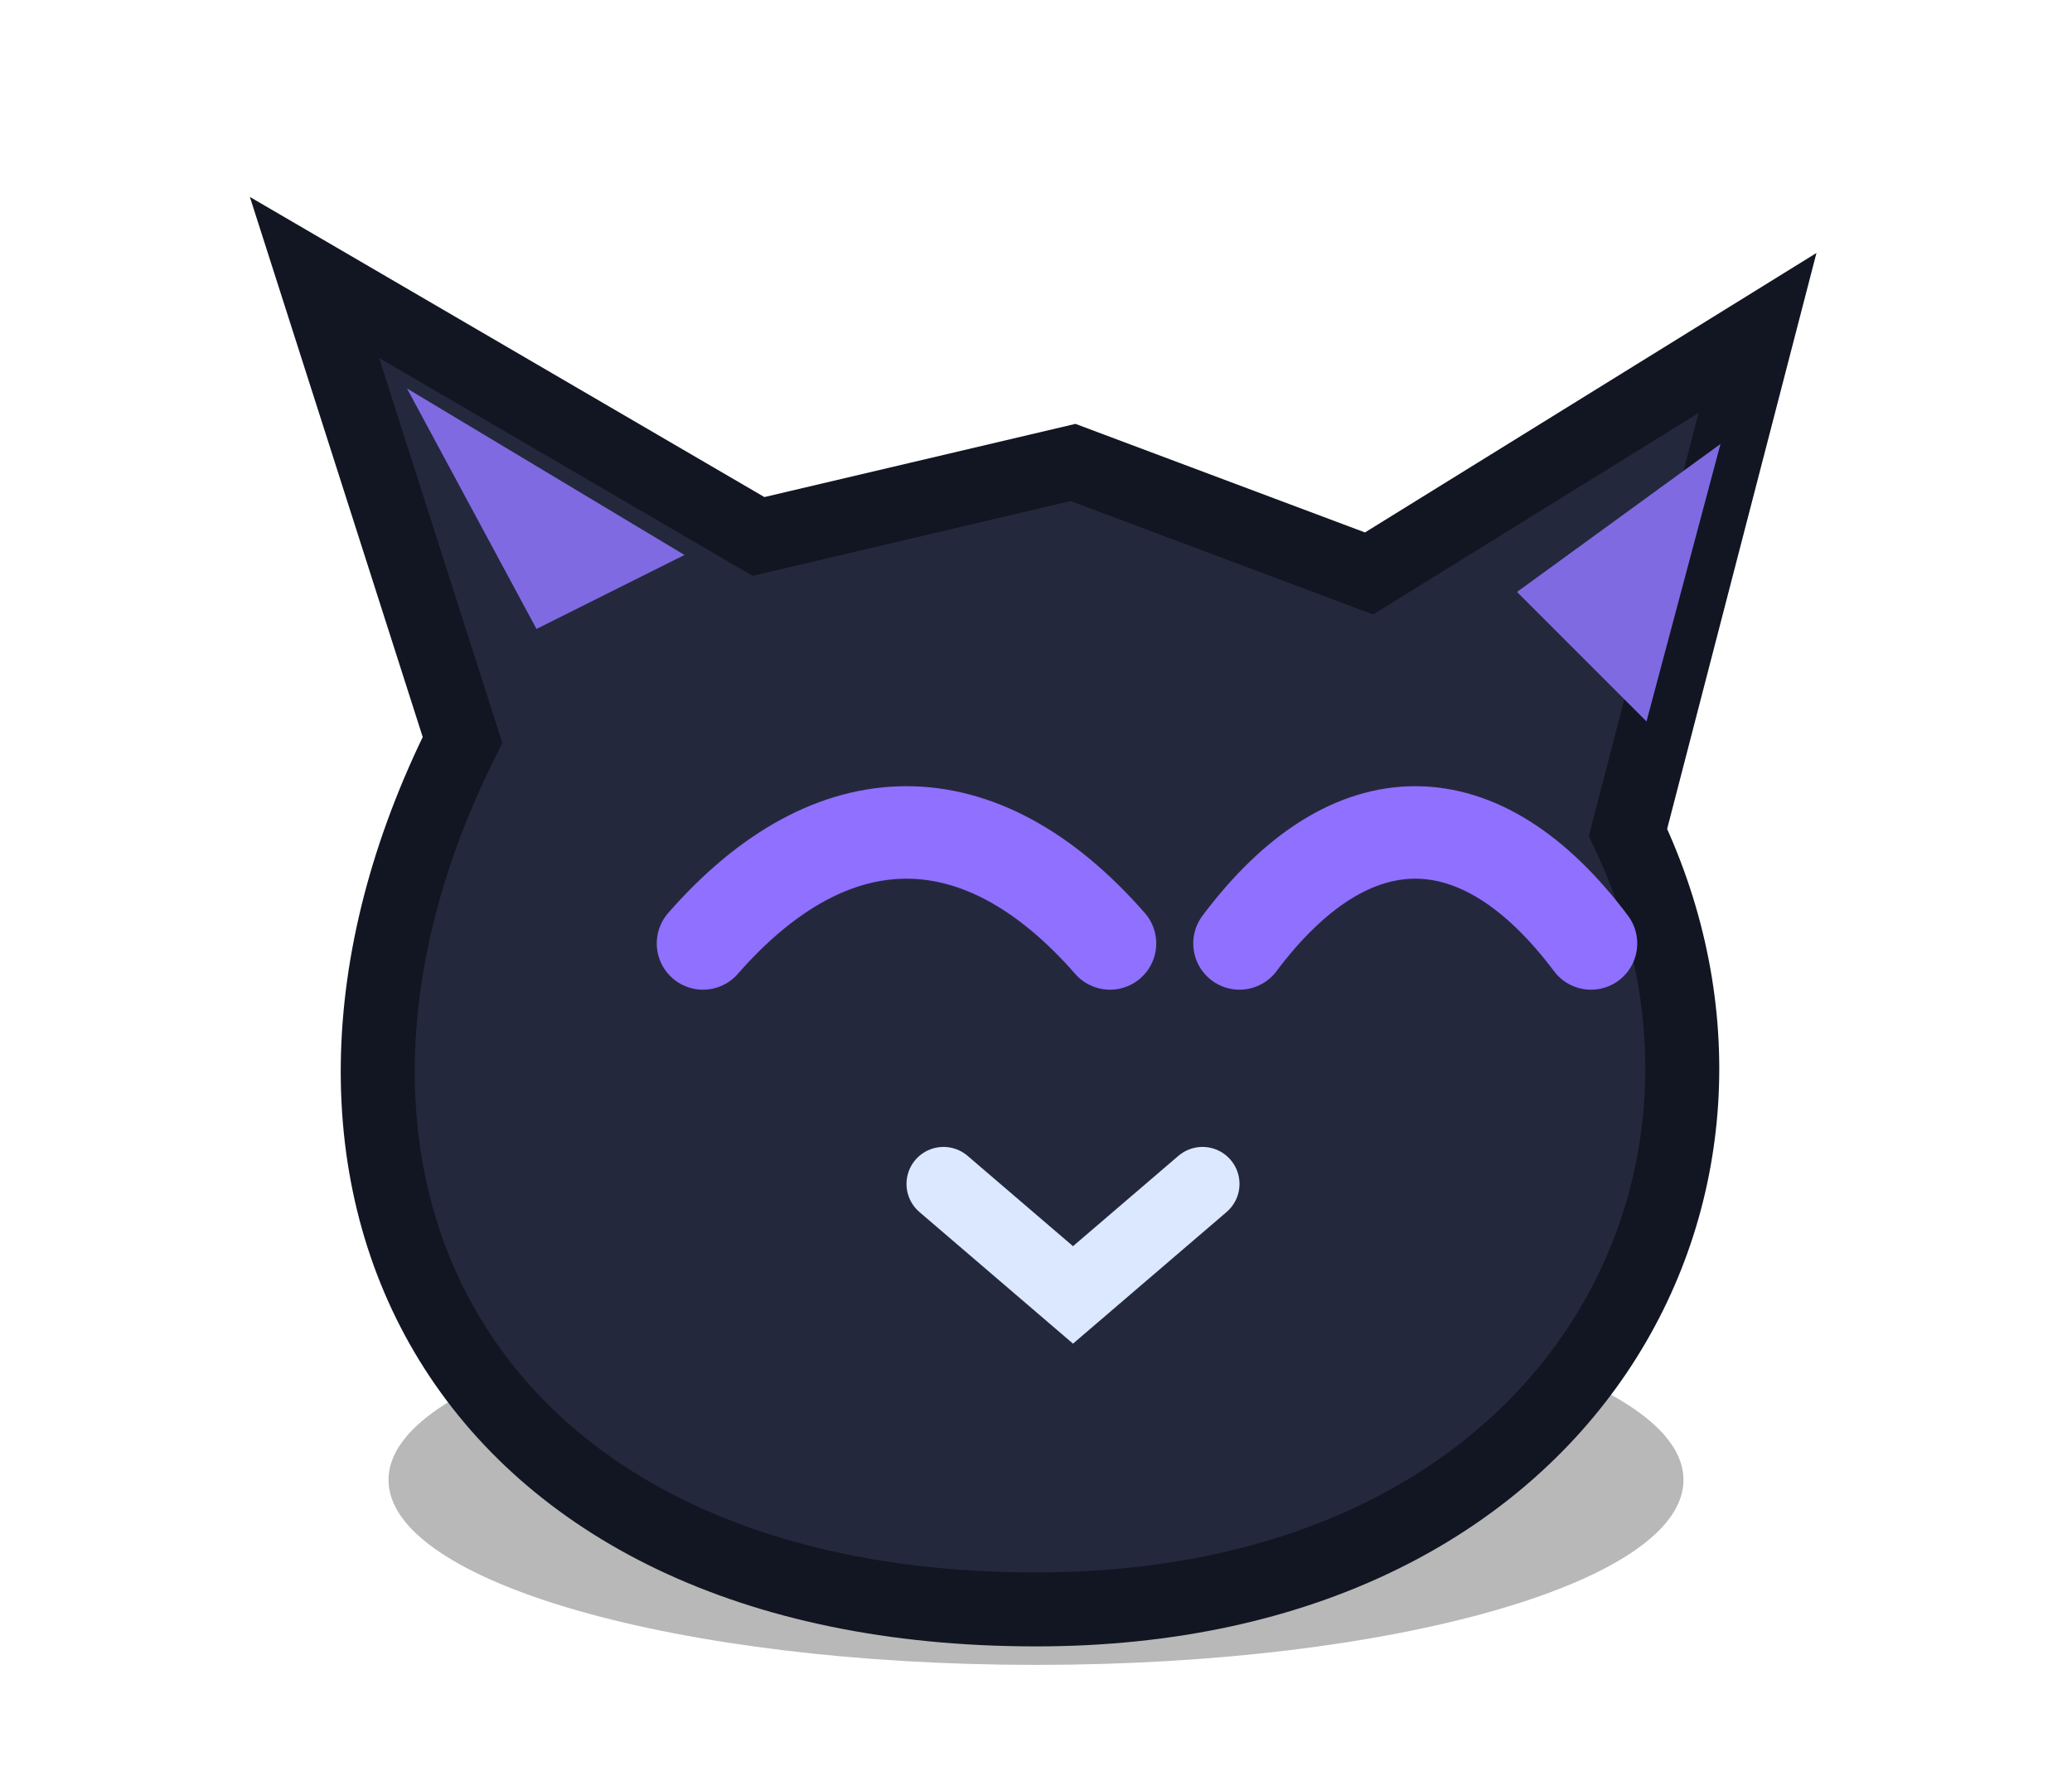
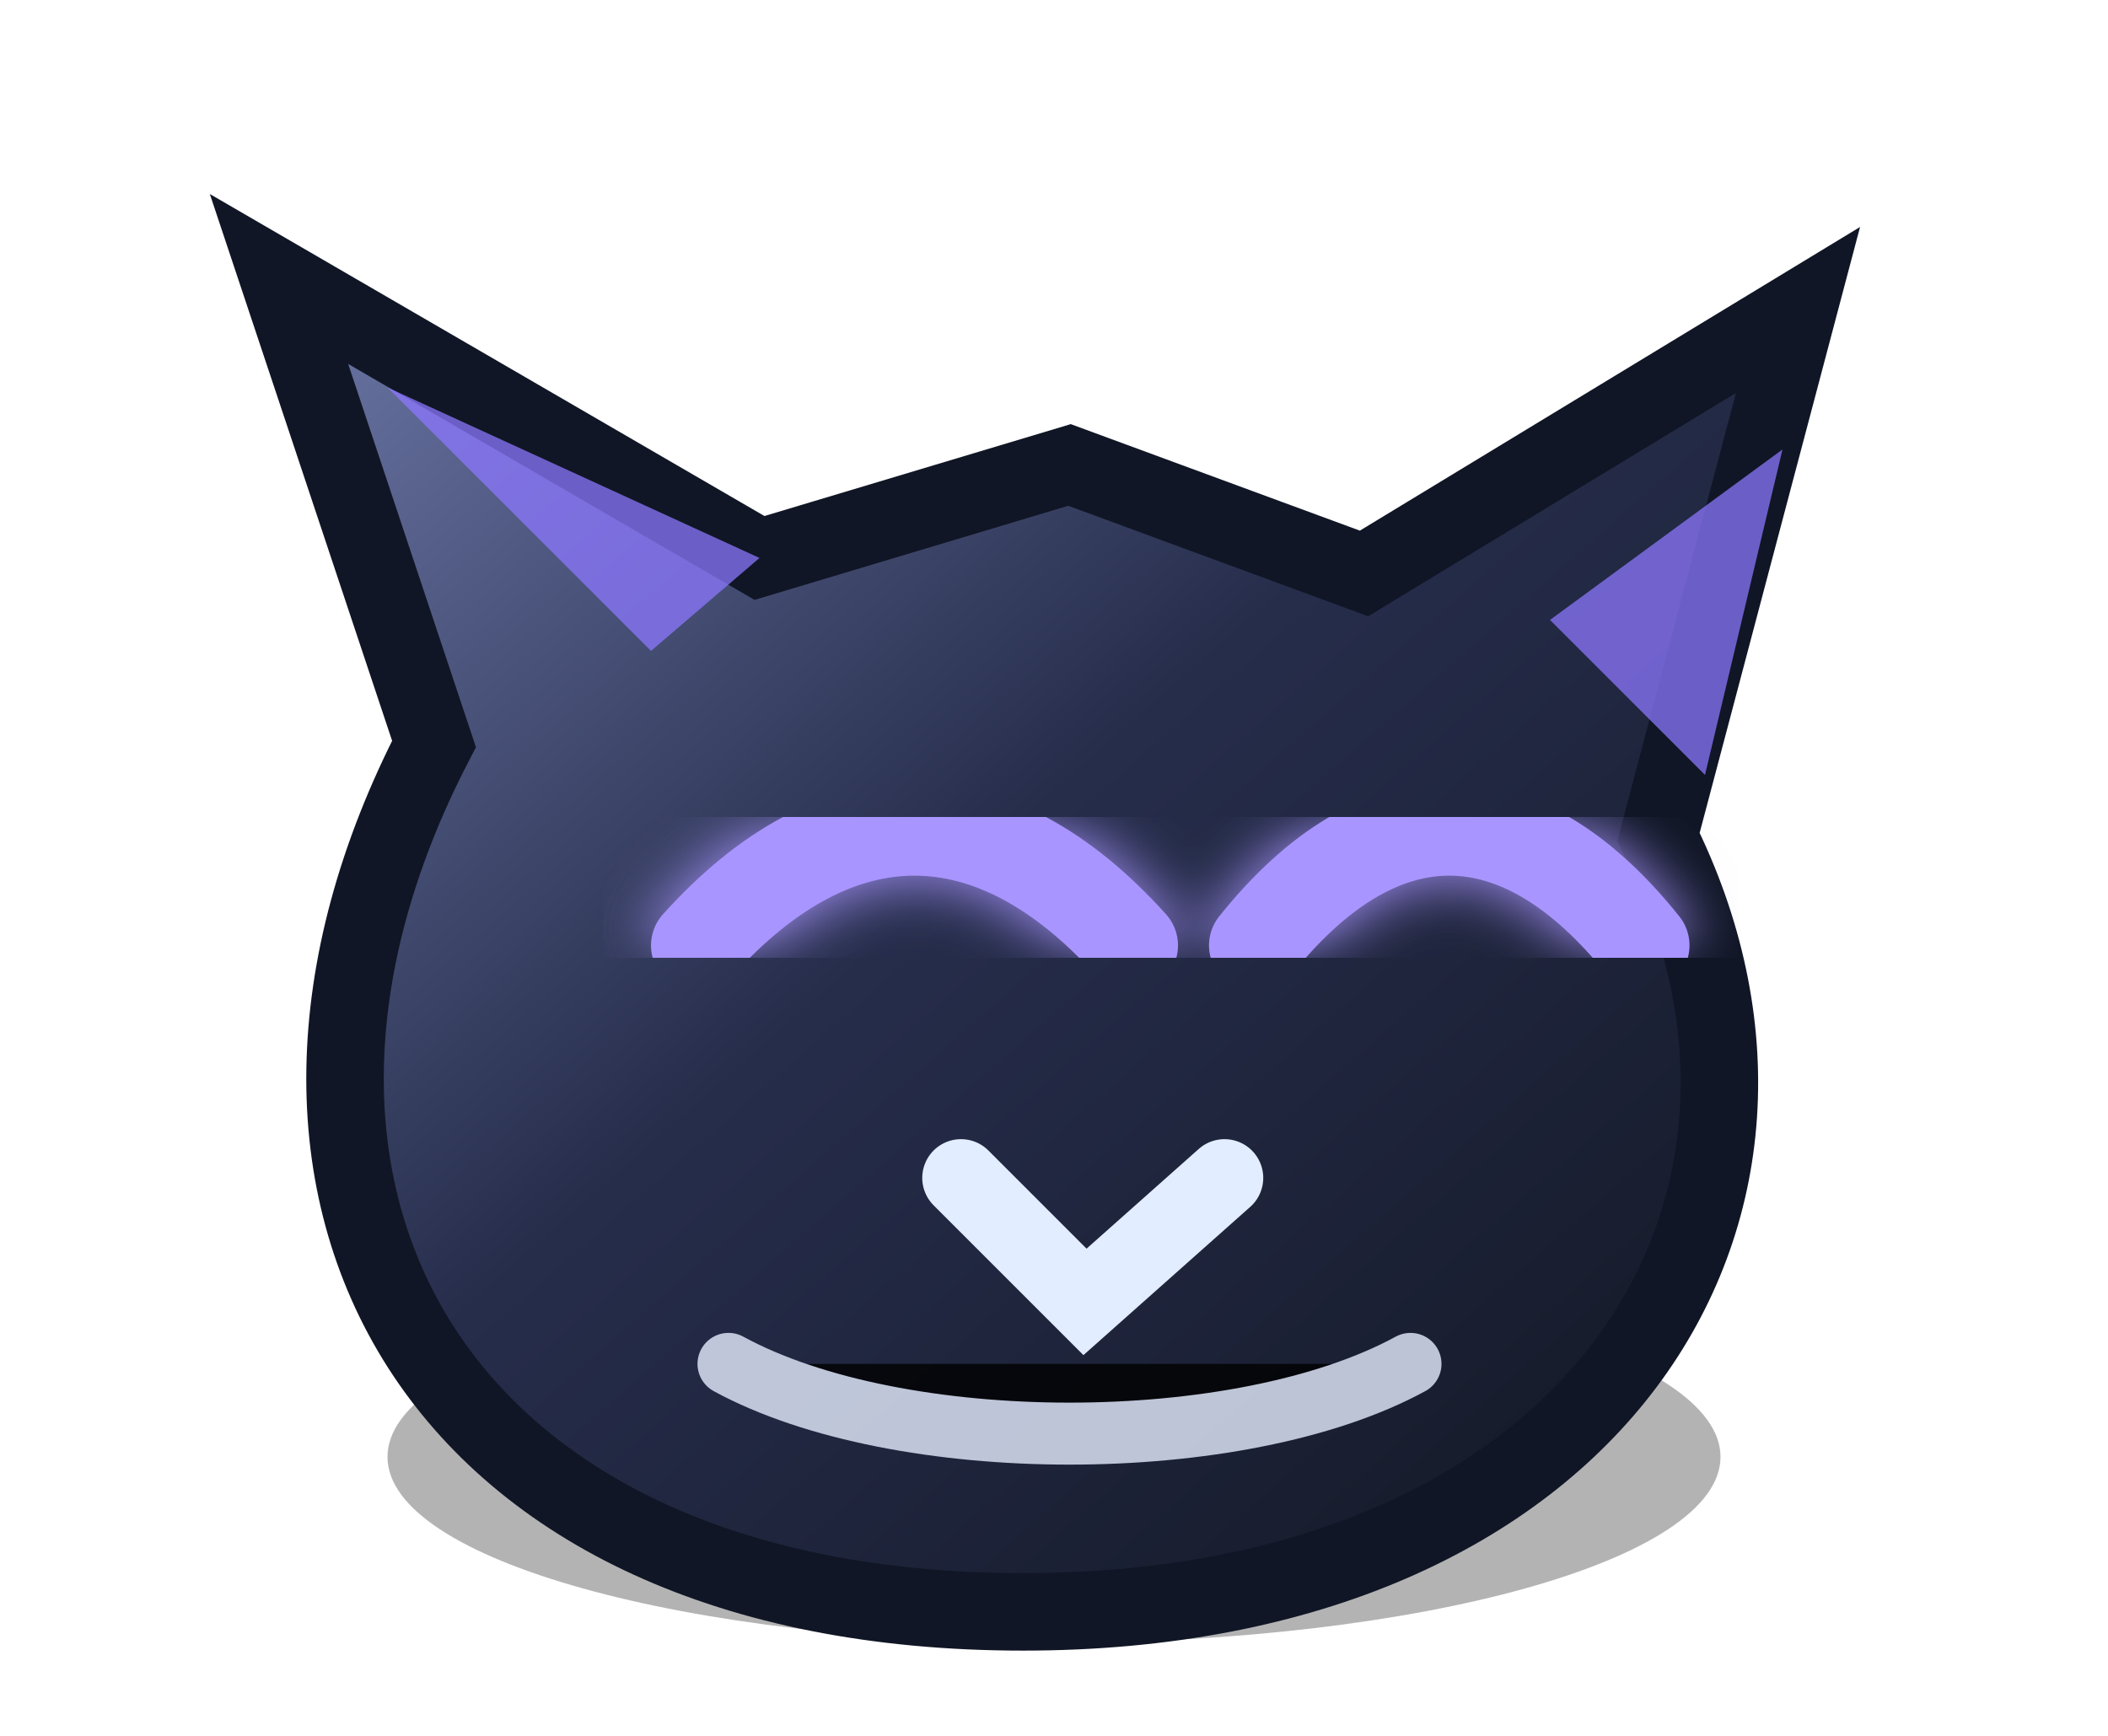
- <svg xmlns="http://www.w3.org/2000/svg" viewBox="0 0 112 96">
-   <ellipse cx="56" cy="80" rx="35" ry="10" fill="#000" opacity=".28" />
-   <path d="M25 40 17 15l24 14 17-4 16 6 21-13-7 27c9 19-3 42-32 42-31 0-43-23-31-47Z" fill="#24283d" stroke="#111622" stroke-width="4" />
-   <path d="M38 51c7-8 15-8 22 0M67 51c6-8 13-8 19 0" fill="none" stroke="#8f70ff" stroke-width="5" stroke-linecap="round" />
-   <path d="M51 64 58 70l7-6" fill="none" stroke="#dce8ff" stroke-width="4" stroke-linecap="round" />
-   <path d="M29 34 22 21l15 9M82 32l11-8-4 15" fill="#7f6ae2" />
+ <svg xmlns="http://www.w3.org/2000/svg" viewBox="0 0 136 112">
+   <defs>
+     <linearGradient id="fur" x1="0" y1="0" x2="1" y2="1">
+       <stop offset="0" stop-color="#6d78a8" />
+       <stop offset=".45" stop-color="#262d4b" />
+       <stop offset="1" stop-color="#111520" />
+     </linearGradient>
+     <filter id="glow">
+       <feGaussianBlur stdDeviation="2" result="b" />
+       <feMerge>
+         <feMergeNode in="b" />
+         <feMergeNode in="SourceGraphic" />
+       </feMerge>
+     </filter>
+   </defs>
+   <ellipse cx="68" cy="94" rx="43" ry="12" fill="#000" opacity=".3" />
+   <path d="M28 48 18 18l31 18 20-6 19 7 28-17-9 34c12 24-4 50-41 50-38 0-53-27-38-56Z" fill="url(#fur)" stroke="#101625" stroke-width="5" />
+   <path d="M45 61c9-10 19-10 28 0M81 61c8-10 17-10 25 0" fill="none" stroke="#a995ff" stroke-width="6" stroke-linecap="round" filter="url(#glow)" />
+   <path d="M62 76 70 84l9-8" fill="none" stroke="#e2edff" stroke-width="5" stroke-linecap="round" />
+   <path d="M42 42 25 25l24 11M100 40l15-11-5 21" fill="#8c77ff" opacity=".74" />
+   <path d="M47 88c11 6 33 6 44 0" stroke="#e6edff" stroke-width="4" stroke-linecap="round" opacity=".8" />
</svg>
